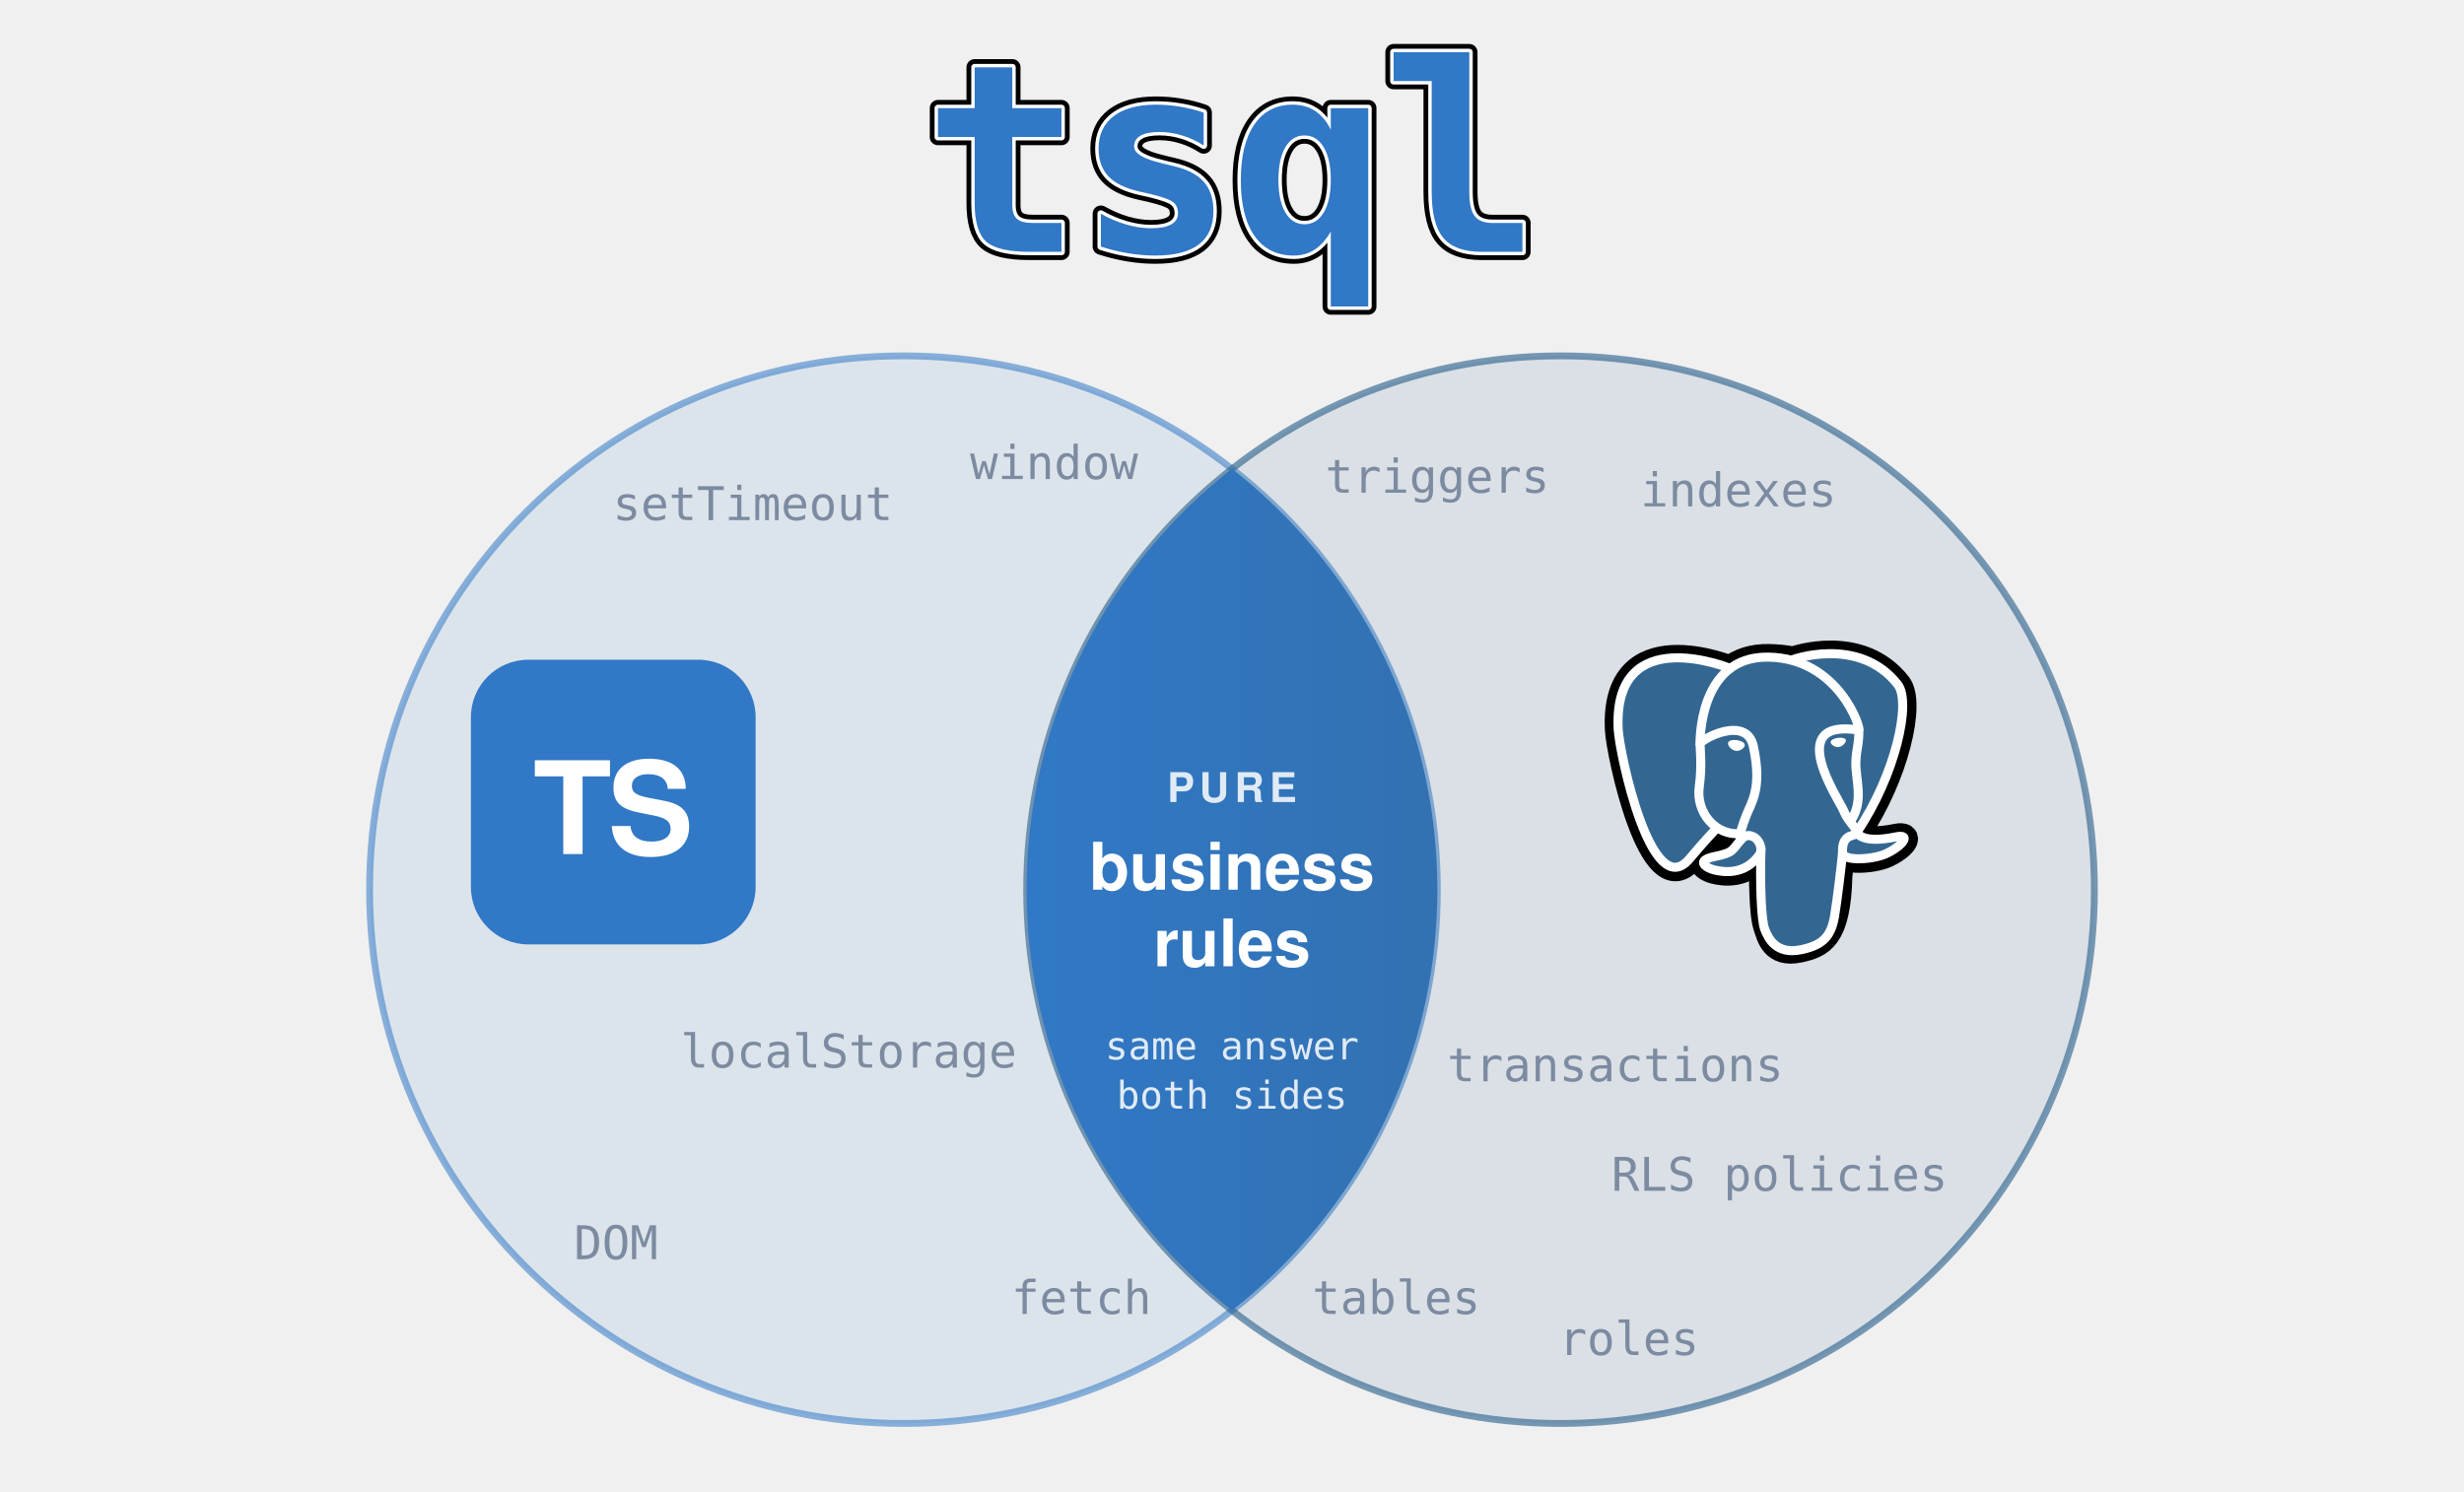
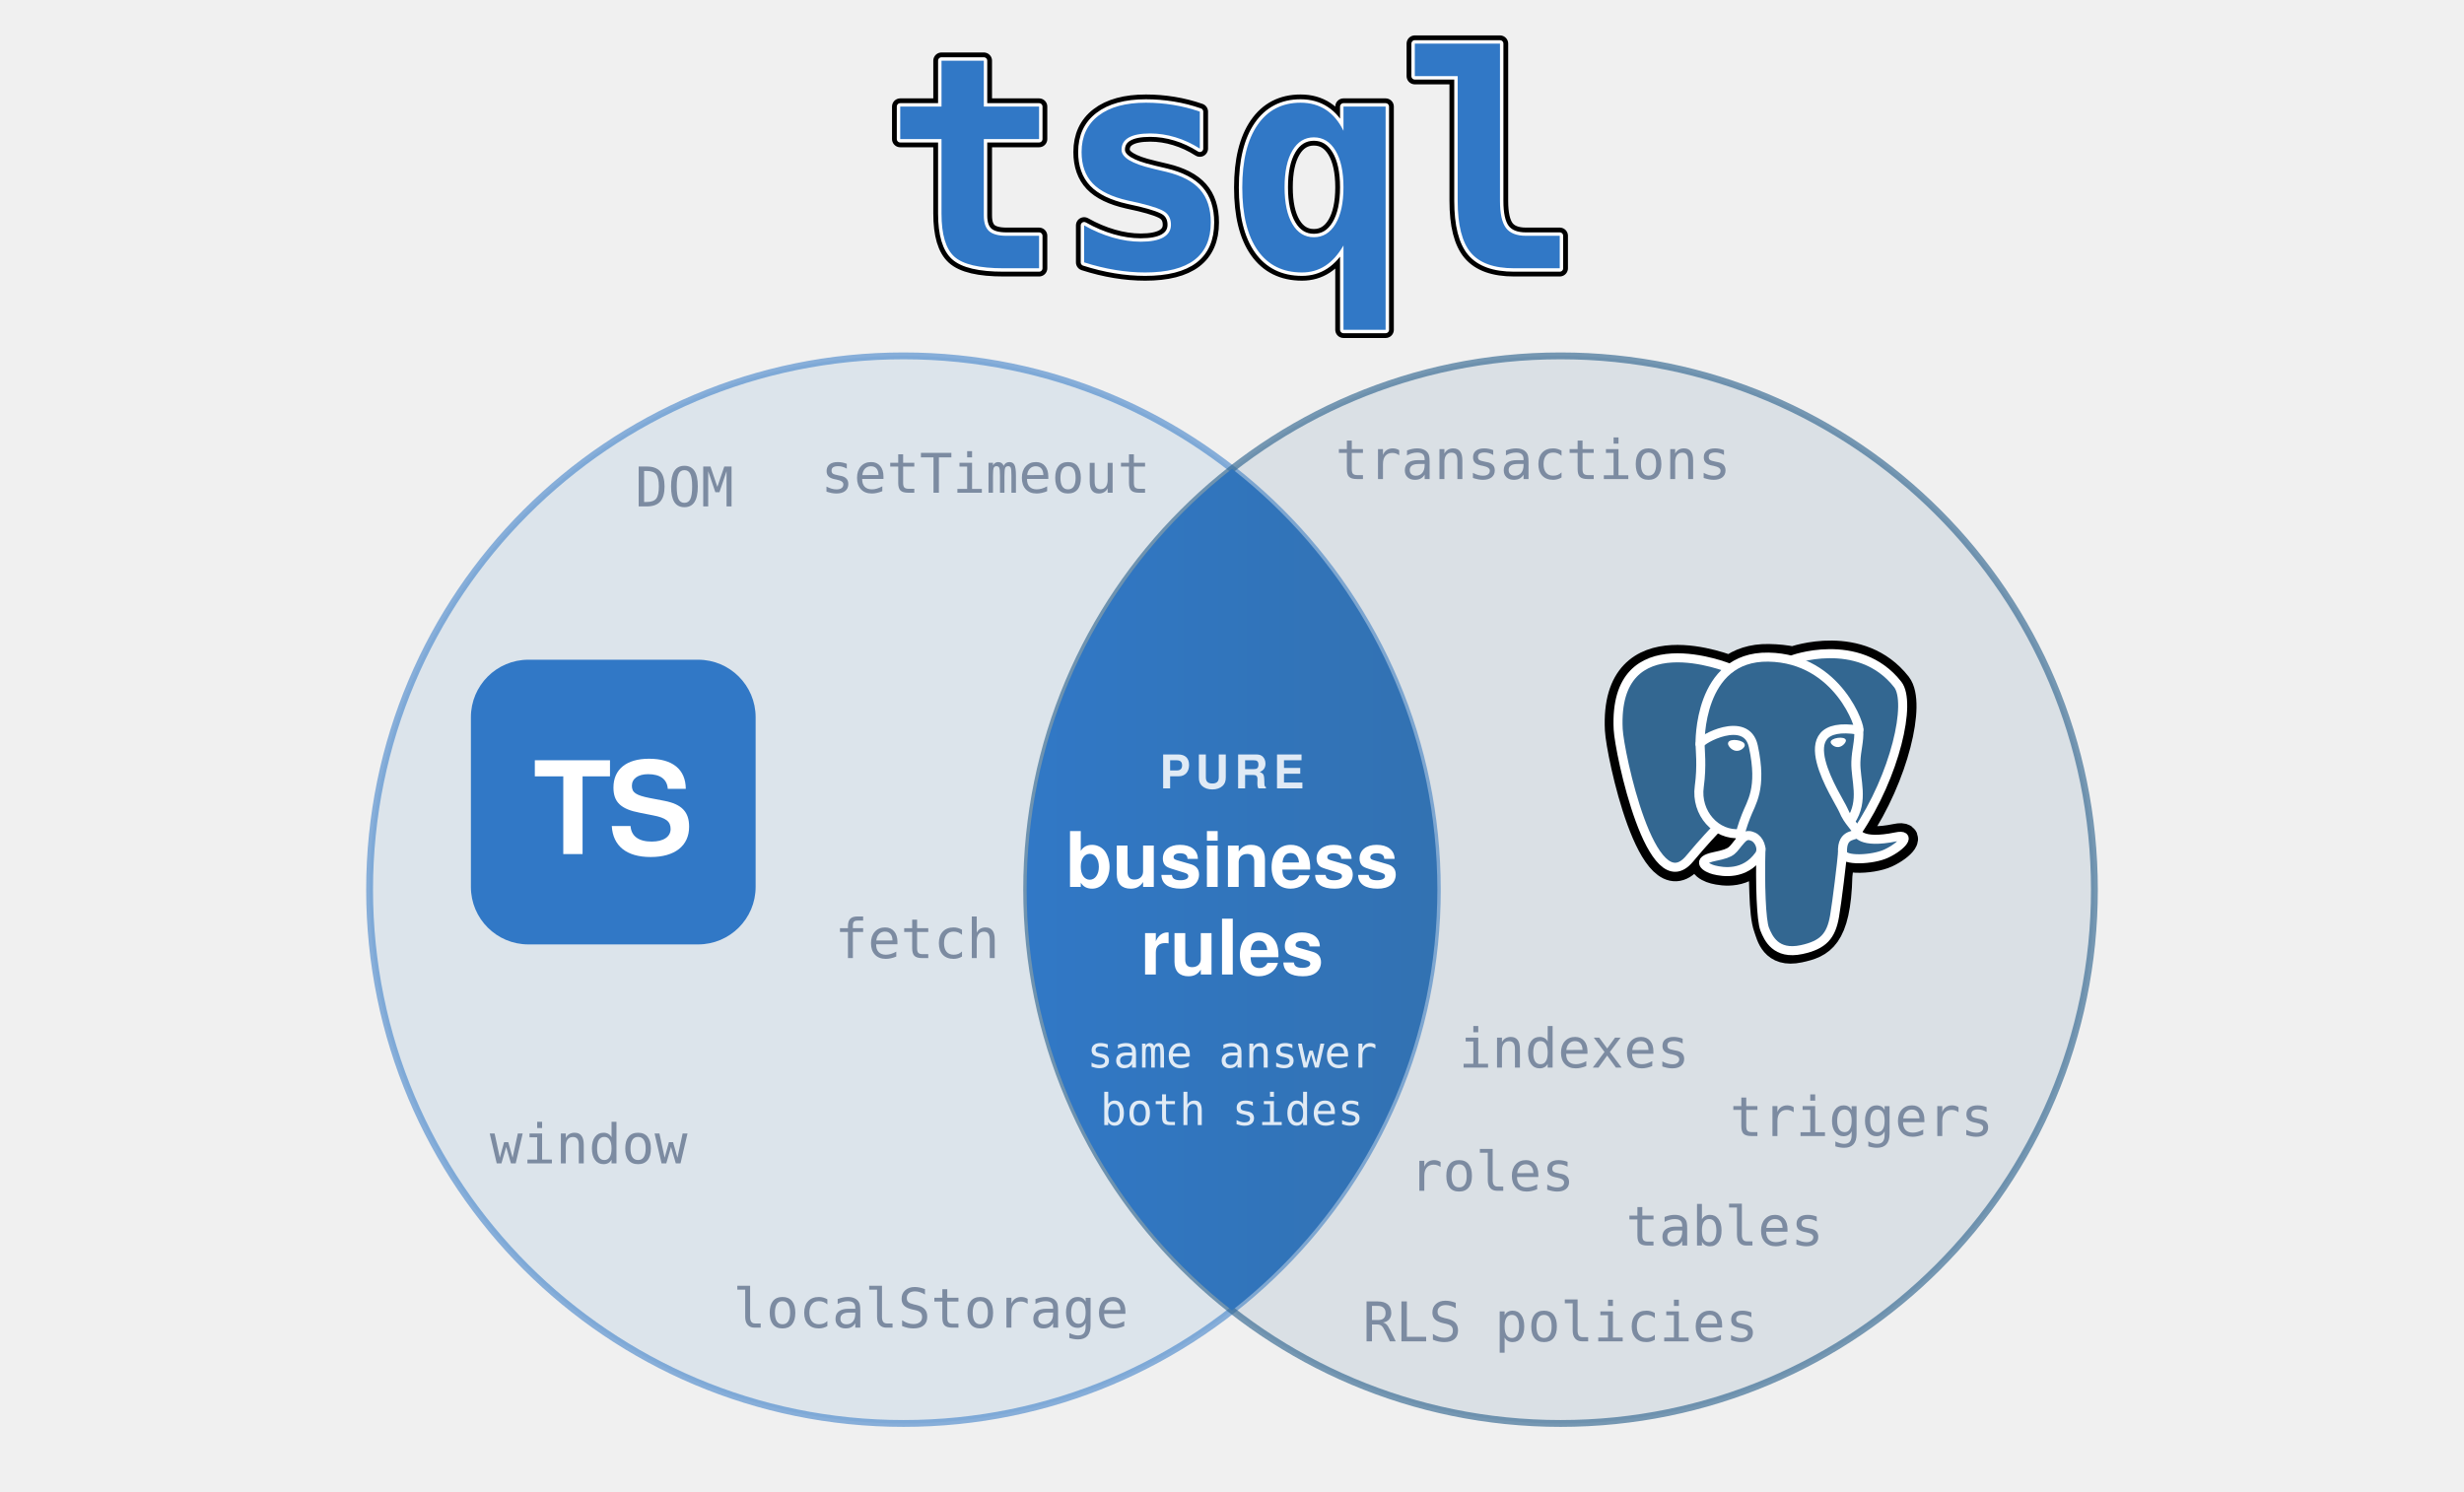
<svg xmlns="http://www.w3.org/2000/svg" viewBox="0 0 900 545" width="900" height="545" role="img" aria-labelledby="t d">
-   <g font-family="ui-monospace, SFMono-Regular, Menlo, Consolas, monospace" font-size="96" font-weight="800" letter-spacing="-2" stroke-linejoin="round" text-anchor="middle">
-     <text x="450.0" y="92" fill="#000000" stroke="#000000" stroke-width="6">tsql</text>
-     <text x="450.0" y="92" fill="#FFFFFF" stroke="#FFFFFF" stroke-width="2.5">tsql</text>
-     <text x="450.0" y="92" fill="#3178C6">tsql</text>
+   <g font-family="ui-monospace, SFMono-Regular, Menlo, Consolas, monospace" font-size="108" font-weight="800" letter-spacing="-2" stroke-linejoin="round" text-anchor="middle">
+     <text x="450.0" y="98" fill="#000000" stroke="#000000" stroke-width="6">tsql</text>
+     <text x="450.0" y="98" fill="#FFFFFF" stroke="#FFFFFF" stroke-width="2.5">tsql</text>
+     <text x="450.0" y="98" fill="#3178C6">tsql</text>
  </g>
  <circle cx="330" cy="325" r="195" fill="#3178C6" fill-opacity="0.10" stroke="#3178C6" stroke-opacity="0.55" stroke-width="2.5" />
  <circle cx="570" cy="325" r="195" fill="#336791" fill-opacity="0.12" stroke="#336791" stroke-opacity="0.65" stroke-width="2.5" />
  <defs>
    <clipPath id="ts-world">
      <circle cx="330" cy="325" r="195" />
    </clipPath>
    <linearGradient id="both" x1="0" y1="0" x2="1" y2="0">
      <stop offset="0" stop-color="#3178C6" />
      <stop offset="1" stop-color="#336791" />
    </linearGradient>
  </defs>
  <circle cx="570" cy="325" r="195" fill="url(#both)" clip-path="url(#ts-world)" />
  <rect x="172" y="241" width="104" height="104" rx="21" fill="#3178C6" />
  <text x="224" y="312" text-anchor="middle" fill="#FFFFFF" font-family="ui-sans-serif, -apple-system, Segoe UI, Helvetica, Arial, sans-serif" font-size="47" font-weight="700" letter-spacing="-1.5">TS</text>
-   <text x="395" y="480" text-anchor="middle" fill="#7C8BA1" font-family="ui-monospace, SFMono-Regular, Menlo, Consolas, monospace" font-size="17">fetch</text>
-   <text x="385" y="175" text-anchor="middle" fill="#7C8BA1" font-family="ui-monospace, SFMono-Regular, Menlo, Consolas, monospace" font-size="17">window</text>
-   <text x="225" y="460" text-anchor="middle" fill="#7C8BA1" font-family="ui-monospace, SFMono-Regular, Menlo, Consolas, monospace" font-size="17">DOM</text>
-   <text x="310" y="390" text-anchor="middle" fill="#7C8BA1" font-family="ui-monospace, SFMono-Regular, Menlo, Consolas, monospace" font-size="17">localStorage</text>
-   <text x="275" y="190" text-anchor="middle" fill="#7C8BA1" font-family="ui-monospace, SFMono-Regular, Menlo, Consolas, monospace" font-size="17">setTimeout</text>
+   <text x="340" y="485" text-anchor="middle" fill="#7C8BA1" font-family="ui-monospace, SFMono-Regular, Menlo, Consolas, monospace" font-size="20">localStorage</text>
+   <text x="360" y="180" text-anchor="middle" fill="#7C8BA1" font-family="ui-monospace, SFMono-Regular, Menlo, Consolas, monospace" font-size="20">setTimeout</text>
+   <text x="215" y="425" text-anchor="middle" fill="#7C8BA1" font-family="ui-monospace, SFMono-Regular, Menlo, Consolas, monospace" font-size="20">window</text>
+   <text x="335" y="350" text-anchor="middle" fill="#7C8BA1" font-family="ui-monospace, SFMono-Regular, Menlo, Consolas, monospace" font-size="20">fetch</text>
+   <text x="250" y="185" text-anchor="middle" fill="#7C8BA1" font-family="ui-monospace, SFMono-Regular, Menlo, Consolas, monospace" font-size="20">DOM</text>
  <g transform="translate(586 234) scale(0.265)">
    <g id="orginal" style="fill-rule:nonzero;clip-rule:nonzero;stroke:#000000;stroke-miterlimit:4;">
	</g>
    <g id="Layer_x0020_3" style="fill-rule:nonzero;clip-rule:nonzero;fill:none;stroke:#FFFFFF;stroke-width:12.465;stroke-linecap:round;stroke-linejoin:round;stroke-miterlimit:4;">
      <path style="fill:#000000;stroke:#000000;stroke-width:37.395;stroke-linecap:butt;stroke-linejoin:miter;" d="M323.205,324.227c2.833-23.601,1.984-27.062,19.563-23.239l4.463,0.392c13.517,0.615,31.199-2.174,41.587-7c22.362-10.376,35.622-27.7,13.572-23.148c-50.297,10.376-53.755-6.655-53.755-6.655c53.111-78.803,75.313-178.836,56.149-203.322    C352.514-5.534,262.036,26.049,260.522,26.869l-0.482,0.089c-9.938-2.062-21.06-3.294-33.554-3.496c-22.761-0.374-40.032,5.967-53.133,15.904c0,0-161.408-66.498-153.899,83.628c1.597,31.936,45.777,241.655,98.47,178.31    c19.259-23.163,37.871-42.748,37.871-42.748c9.242,6.14,20.307,9.272,31.912,8.147l0.897-0.765c-0.281,2.876-0.157,5.689,0.359,9.019c-13.572,15.167-9.584,17.83-36.723,23.416c-27.457,5.659-11.326,15.734-0.797,18.367c12.768,3.193,42.305,7.716,62.268-20.224    l-0.795,3.188c5.325,4.26,4.965,30.619,5.72,49.452c0.756,18.834,2.017,36.409,5.856,46.771c3.839,10.36,8.369,37.05,44.036,29.406c29.809-6.388,52.6-15.582,54.677-101.107" />
      <path style="fill:#336791;stroke:none;" d="M402.395,271.23c-50.302,10.376-53.76-6.655-53.76-6.655c53.111-78.808,75.313-178.843,56.153-203.326c-52.27-66.785-142.752-35.2-144.262-34.38l-0.486,0.087c-9.938-2.063-21.06-3.292-33.56-3.496c-22.761-0.373-40.026,5.967-53.127,15.902    c0,0-161.411-66.495-153.904,83.63c1.597,31.938,45.776,241.657,98.471,178.312c19.26-23.163,37.869-42.748,37.869-42.748c9.243,6.14,20.308,9.272,31.908,8.147l0.901-0.765c-0.28,2.876-0.152,5.689,0.361,9.019c-13.575,15.167-9.586,17.83-36.723,23.416    c-27.459,5.659-11.328,15.734-0.796,18.367c12.768,3.193,42.307,7.716,62.266-20.224l-0.796,3.188c5.319,4.26,9.054,27.711,8.428,48.969c-0.626,21.259-1.044,35.854,3.147,47.254c4.191,11.4,8.368,37.05,44.042,29.406c29.809-6.388,45.256-22.942,47.405-50.555    c1.525-19.631,4.976-16.729,5.194-34.28l2.768-8.309c3.192-26.611,0.507-35.196,18.872-31.203l4.463,0.392c13.517,0.615,31.208-2.174,41.591-7c22.358-10.376,35.618-27.7,13.573-23.148z" />
      <path d="M215.866,286.484c-1.385,49.516,0.348,99.377,5.193,111.495c4.848,12.118,15.223,35.688,50.9,28.045c29.806-6.39,40.651-18.756,45.357-46.051c3.466-20.082,10.148-75.854,11.005-87.281" />
      <path d="M173.104,38.256c0,0-161.521-66.016-154.012,84.109c1.597,31.938,45.779,241.664,98.473,178.316c19.256-23.166,36.671-41.335,36.671-41.335" />
      <path d="M260.349,26.207c-5.591,1.753,89.848-34.889,144.087,34.417c19.159,24.484-3.043,124.519-56.153,203.329" />
      <path style="stroke-linejoin:bevel;" d="M348.282,263.953c0,0,3.461,17.036,53.764,6.653c22.04-4.552,8.776,12.774-13.577,23.155c-18.345,8.514-59.474,10.696-60.146-1.069c-1.729-30.355,21.647-21.133,19.96-28.739c-1.525-6.85-11.979-13.573-18.894-30.338    c-6.037-14.633-82.796-126.849,21.287-110.183c3.813-0.789-27.146-99.002-124.553-100.599c-97.385-1.597-94.19,119.762-94.19,119.762" />
      <path d="M188.604,274.334c-13.577,15.166-9.584,17.829-36.723,23.417c-27.459,5.66-11.326,15.733-0.797,18.365c12.768,3.195,42.307,7.718,62.266-20.229c6.078-8.509-0.036-22.086-8.385-25.547c-4.034-1.671-9.428-3.765-16.361,3.994z" />
      <path d="M187.715,274.069c-1.368-8.917,2.93-19.528,7.536-31.942c6.922-18.626,22.893-37.255,10.117-96.339c-9.523-44.029-73.396-9.163-73.436-3.193c-0.039,5.968,2.889,30.26-1.067,58.548c-5.162,36.913,23.488,68.132,56.479,64.938" />
      <path style="fill:#FFFFFF;stroke-width:4.155;stroke-linecap:butt;stroke-linejoin:miter;" d="M172.517,141.7c-0.288,2.039,3.733,7.48,8.976,8.207c5.234,0.73,9.714-3.522,9.998-5.559c0.284-2.039-3.732-4.285-8.977-5.015c-5.237-0.731-9.719,0.333-9.996,2.367z" />
      <path style="fill:#FFFFFF;stroke-width:2.078;stroke-linecap:butt;stroke-linejoin:miter;" d="M331.941,137.543c0.284,2.039-3.732,7.48-8.976,8.207c-5.238,0.73-9.718-3.522-10.005-5.559c-0.277-2.039,3.74-4.285,8.979-5.015c5.239-0.73,9.718,0.333,10.002,2.368z" />
      <path d="M350.676,123.432c0.863,15.994-3.445,26.888-3.988,43.914c-0.804,24.748,11.799,53.074-7.191,81.435" />
      <path style="stroke-width:3;" d="M0,60.232" />
    </g>
  </g>
-   <text x="510" y="480" text-anchor="middle" fill="#7C8BA1" font-family="ui-monospace, SFMono-Regular, Menlo, Consolas, monospace" font-size="17">tables</text>
-   <text x="525" y="180" text-anchor="middle" fill="#7C8BA1" font-family="ui-monospace, SFMono-Regular, Menlo, Consolas, monospace" font-size="17">triggers</text>
-   <text x="650" y="435" text-anchor="middle" fill="#7C8BA1" font-family="ui-monospace, SFMono-Regular, Menlo, Consolas, monospace" font-size="17">RLS policies</text>
-   <text x="635" y="185" text-anchor="middle" fill="#7C8BA1" font-family="ui-monospace, SFMono-Regular, Menlo, Consolas, monospace" font-size="17">indexes</text>
-   <text x="590" y="395" text-anchor="middle" fill="#7C8BA1" font-family="ui-monospace, SFMono-Regular, Menlo, Consolas, monospace" font-size="17">transactions</text>
-   <text x="595" y="495" text-anchor="middle" fill="#7C8BA1" font-family="ui-monospace, SFMono-Regular, Menlo, Consolas, monospace" font-size="17">roles</text>
-   <text x="450.0" y="293" text-anchor="middle" fill="#FFFFFF" fill-opacity="0.85" font-family="ui-sans-serif, -apple-system, Segoe UI, Helvetica, Arial, sans-serif" font-size="15" font-weight="700" letter-spacing="2">PURE</text>
-   <text x="450.0" y="325" text-anchor="middle" fill="#FFFFFF" font-family="ui-sans-serif, -apple-system, Segoe UI, Helvetica, Arial, sans-serif" font-size="24" font-weight="800">business</text>
-   <text x="450.0" y="353" text-anchor="middle" fill="#FFFFFF" font-family="ui-sans-serif, -apple-system, Segoe UI, Helvetica, Arial, sans-serif" font-size="24" font-weight="800">rules</text>
-   <text x="450.0" y="387" text-anchor="middle" fill="#FFFFFF" fill-opacity="0.85" font-family="ui-monospace, SFMono-Regular, Menlo, Consolas, monospace" font-size="14">same answer</text>
-   <text x="450.0" y="405" text-anchor="middle" fill="#FFFFFF" fill-opacity="0.85" font-family="ui-monospace, SFMono-Regular, Menlo, Consolas, monospace" font-size="14">both sides</text>
+   <text x="570" y="490" text-anchor="middle" fill="#7C8BA1" font-family="ui-monospace, SFMono-Regular, Menlo, Consolas, monospace" font-size="20">RLS policies</text>
+   <text x="560" y="175" text-anchor="middle" fill="#7C8BA1" font-family="ui-monospace, SFMono-Regular, Menlo, Consolas, monospace" font-size="20">transactions</text>
+   <text x="680" y="415" text-anchor="middle" fill="#7C8BA1" font-family="ui-monospace, SFMono-Regular, Menlo, Consolas, monospace" font-size="20">triggers</text>
+   <text x="575" y="390" text-anchor="middle" fill="#7C8BA1" font-family="ui-monospace, SFMono-Regular, Menlo, Consolas, monospace" font-size="20">indexes</text>
+   <text x="630" y="455" text-anchor="middle" fill="#7C8BA1" font-family="ui-monospace, SFMono-Regular, Menlo, Consolas, monospace" font-size="20">tables</text>
+   <text x="545" y="435" text-anchor="middle" fill="#7C8BA1" font-family="ui-monospace, SFMono-Regular, Menlo, Consolas, monospace" font-size="20">roles</text>
+   <text x="450.0" y="288" text-anchor="middle" fill="#FFFFFF" fill-opacity="0.85" font-family="ui-sans-serif, -apple-system, Segoe UI, Helvetica, Arial, sans-serif" font-size="17" font-weight="700" letter-spacing="2">PURE</text>
+   <text x="450.0" y="324" text-anchor="middle" fill="#FFFFFF" font-family="ui-sans-serif, -apple-system, Segoe UI, Helvetica, Arial, sans-serif" font-size="28" font-weight="800">business</text>
+   <text x="450.0" y="356" text-anchor="middle" fill="#FFFFFF" font-family="ui-sans-serif, -apple-system, Segoe UI, Helvetica, Arial, sans-serif" font-size="28" font-weight="800">rules</text>
+   <text x="450.0" y="390" text-anchor="middle" fill="#FFFFFF" fill-opacity="0.85" font-family="ui-monospace, SFMono-Regular, Menlo, Consolas, monospace" font-size="16">same answer</text>
+   <text x="450.0" y="411" text-anchor="middle" fill="#FFFFFF" fill-opacity="0.85" font-family="ui-monospace, SFMono-Regular, Menlo, Consolas, monospace" font-size="16">both sides</text>
</svg>
